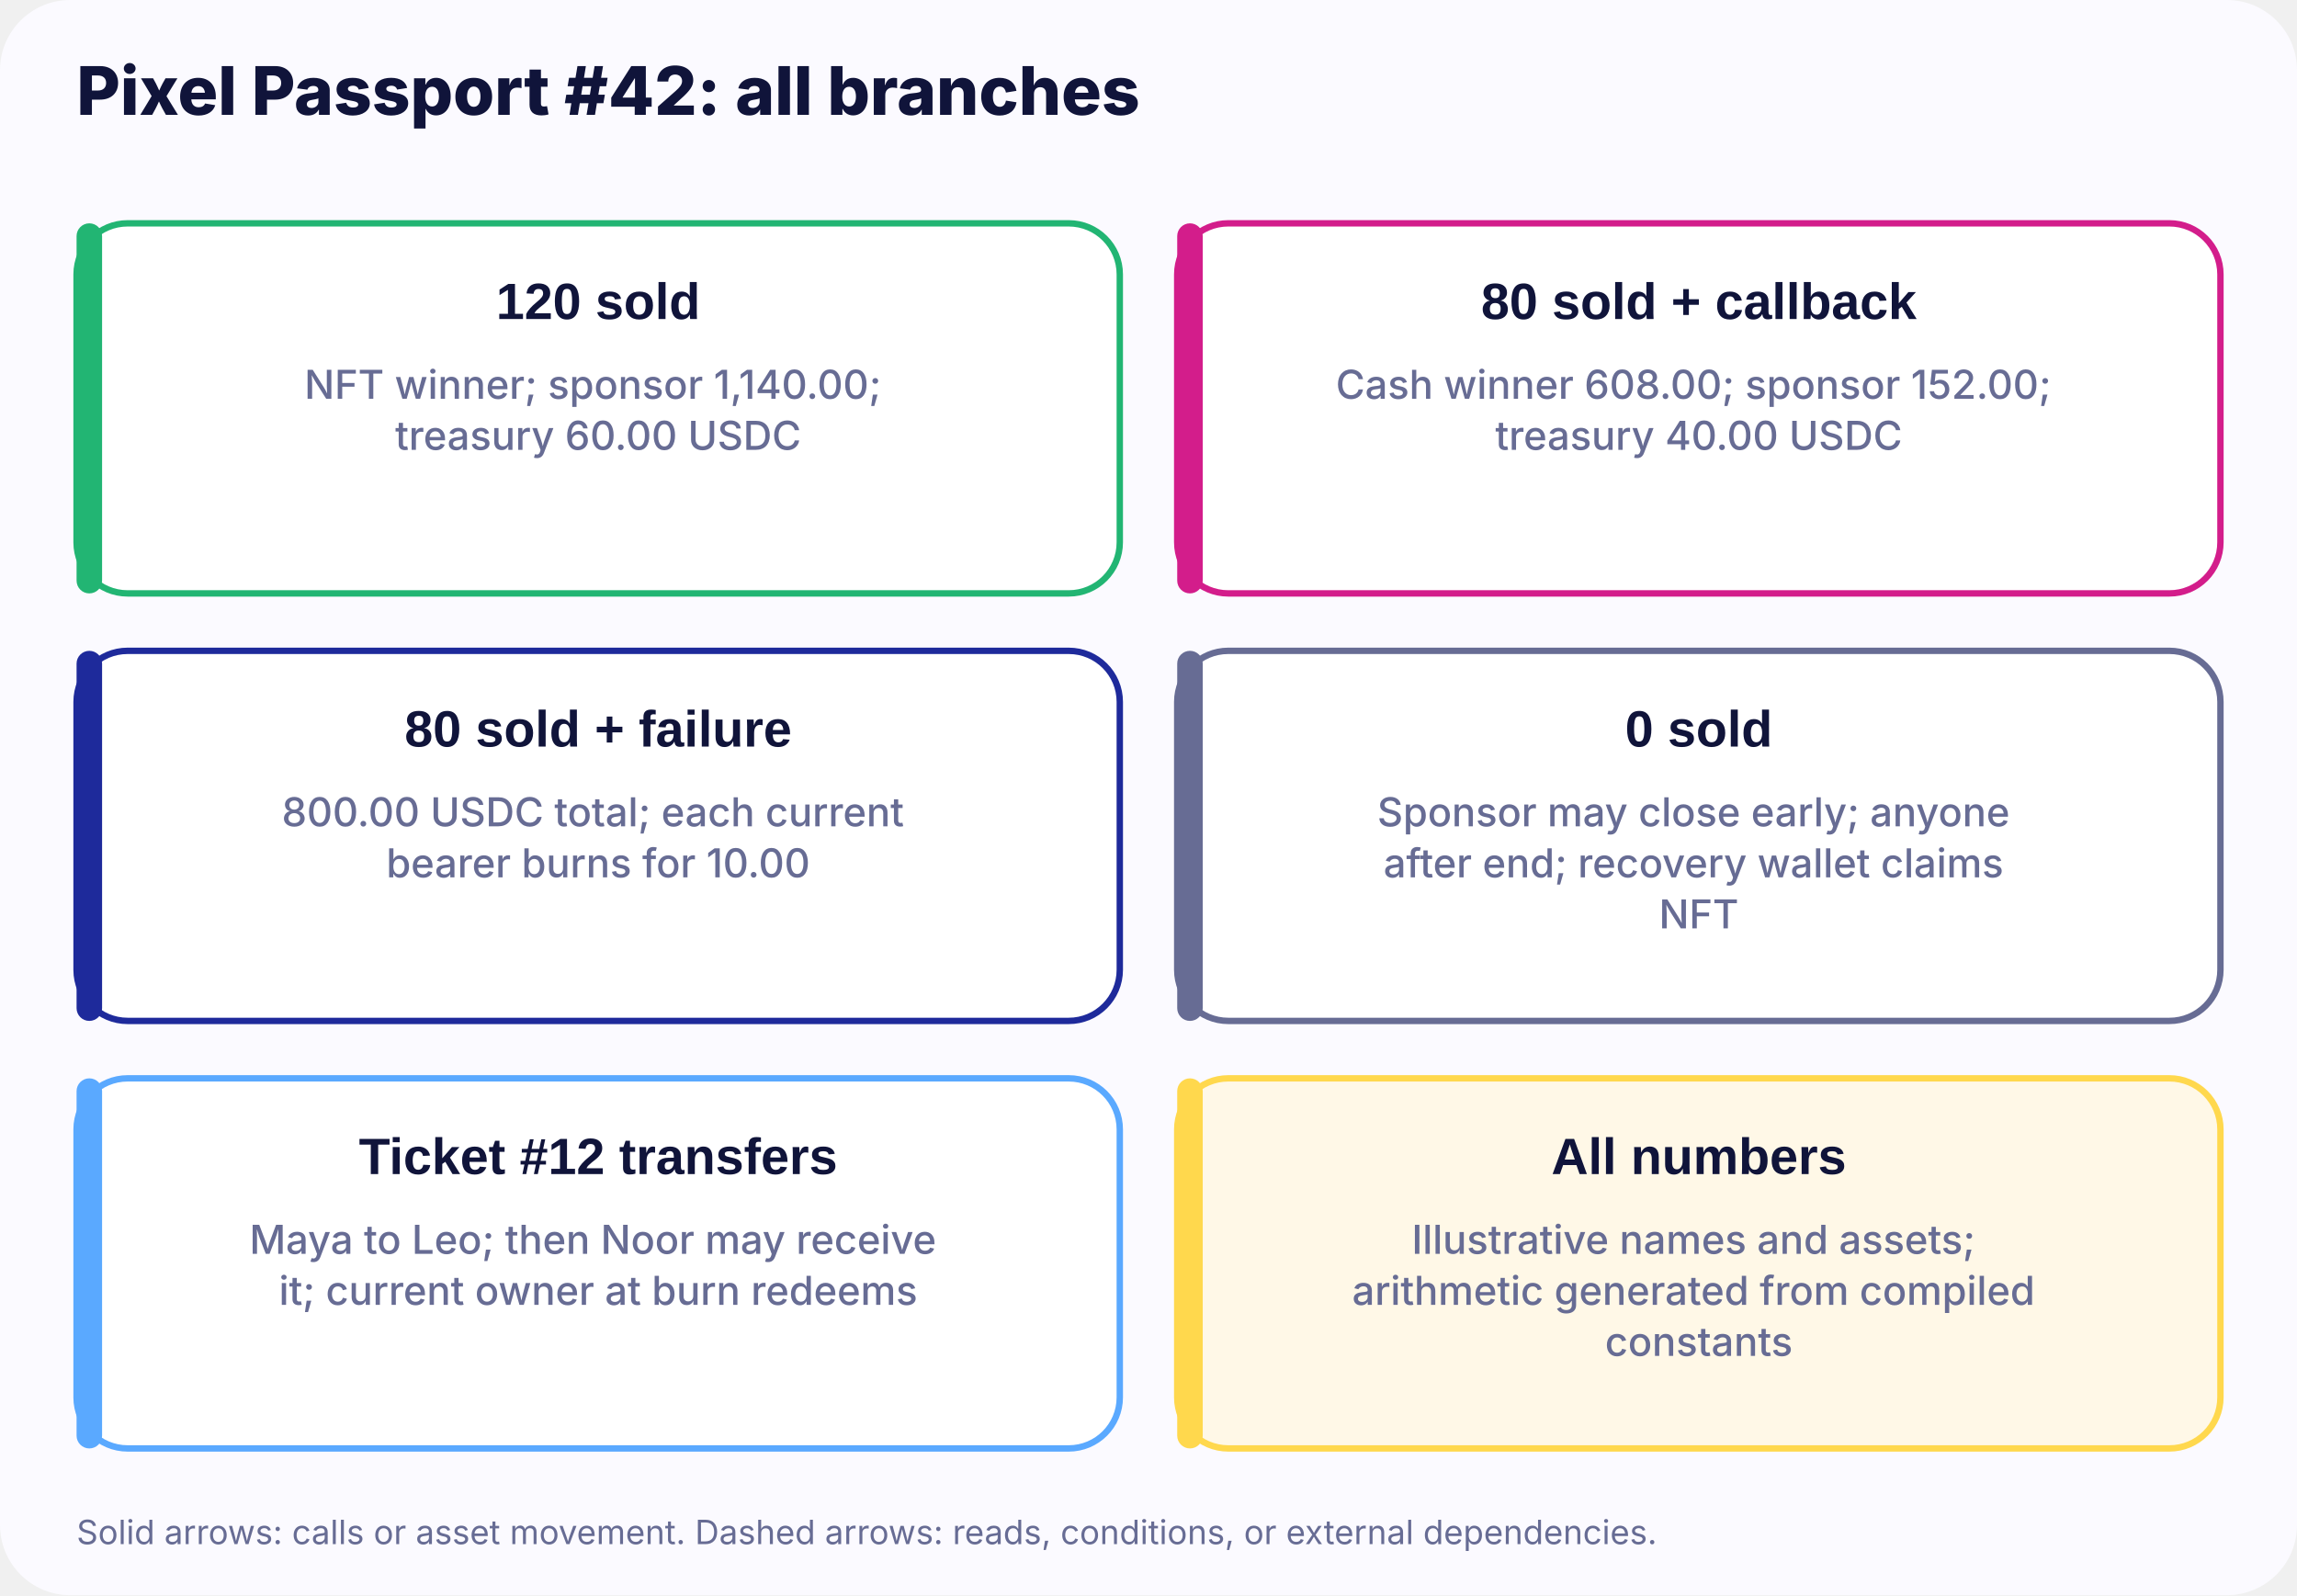
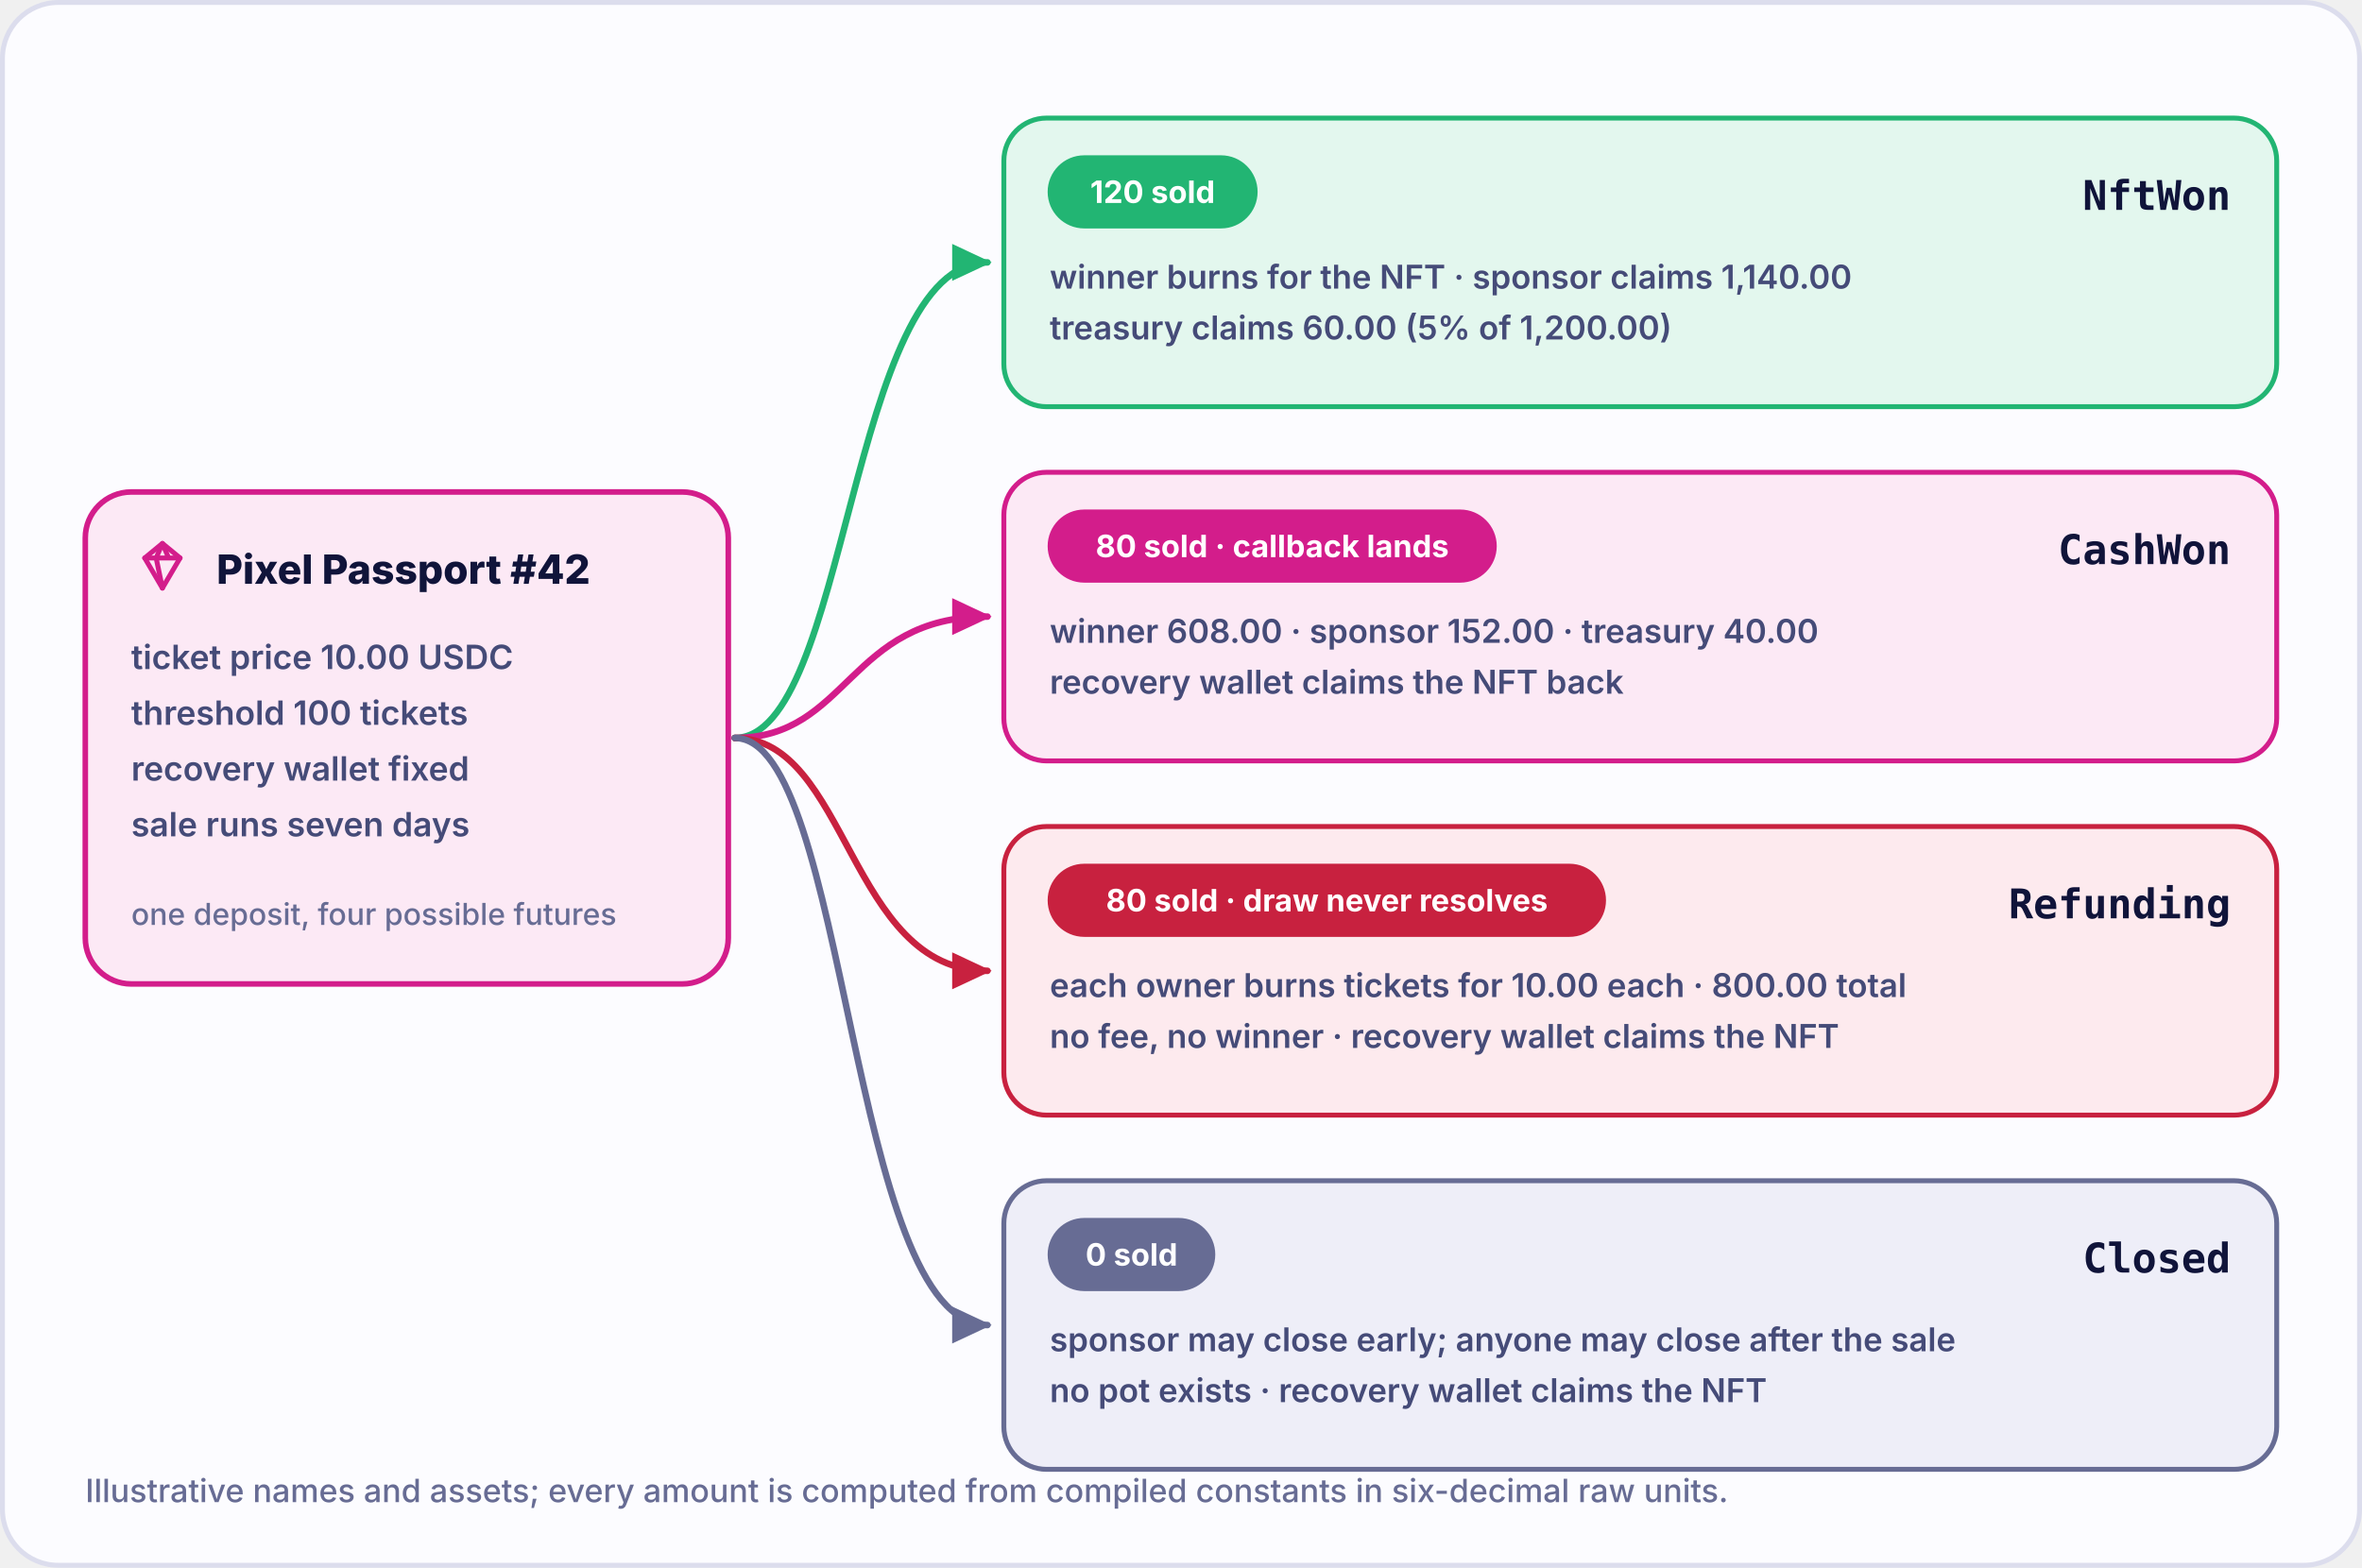
- <svg xmlns="http://www.w3.org/2000/svg" role="img" aria-labelledby="title desc" viewBox="0 0 720 500">
+ <svg xmlns="http://www.w3.org/2000/svg" role="img" aria-labelledby="f21-title f21-desc" viewBox="0 0 720 478" font-family="Inter,'Helvetica Neue',Arial,sans-serif">
  <defs>
-     <marker id="arrow" viewBox="0 0 10 10" refX="9" refY="5" markerWidth="7" markerHeight="7" orient="auto-start-reverse">
-       <path d="M 0 0 L 10 5 L 0 10 z" fill="#1e2a9b" />
+     <marker id="f21m22b573" viewBox="0 0 10 10" refX="8.4" refY="5" markerWidth="6.4" markerHeight="6.4" orient="auto-start-reverse">
+       <path d="M 0 0.6 L 9.4 5 L 0 9.4 z" fill="#22b573" />
    </marker>
-     <linearGradient id="brand" x1="0" y1="0" x2="1" y2="1">
-       <stop offset="0" stop-color="#1e2a9b" />
-       <stop offset="0.55" stop-color="#d31d8b" />
-       <stop offset="1" stop-color="#ffd84d" />
-     </linearGradient>
+     <marker id="f21md31d8b" viewBox="0 0 10 10" refX="8.4" refY="5" markerWidth="6.4" markerHeight="6.4" orient="auto-start-reverse">
+       <path d="M 0 0.6 L 9.4 5 L 0 9.4 z" fill="#d31d8b" />
+     </marker>
+     <marker id="f21mc8213f" viewBox="0 0 10 10" refX="8.4" refY="5" markerWidth="6.4" markerHeight="6.4" orient="auto-start-reverse">
+       <path d="M 0 0.6 L 9.4 5 L 0 9.4 z" fill="#c8213f" />
+     </marker>
+     <marker id="f21m676c94" viewBox="0 0 10 10" refX="8.4" refY="5" markerWidth="6.4" markerHeight="6.4" orient="auto-start-reverse">
+       <path d="M 0 0.6 L 9.4 5 L 0 9.4 z" fill="#676c94" />
+     </marker>
  </defs>
-   <rect width="720" height="500" rx="22" fill="#fbfaff" />
-   <text x="24" y="36" text-anchor="start" font-family="Inter,Arial,sans-serif" font-size="21" font-weight="800" fill="#10143a">
-     <tspan x="24" dy="0">Pixel Passport #42: all branches</tspan>
+   <rect x="0.75" y="0.75" width="718.5" height="476.5" rx="17" fill="#fcfcff" stroke="#dcdded" stroke-width="1.5" />
+   <rect x="26" y="150" width="196" height="150" rx="14" fill="#fce9f5" stroke="#d31d8b" stroke-width="1.7" />
+   <g transform="translate(40 163) scale(0.792)" stroke="#d31d8b" fill="none" stroke-width="1.9" stroke-linecap="round" stroke-linejoin="round" color="#d31d8b">
+     <path d="M12 3.4 18.8 9 12 20.6 5.2 9 Z" />
+     <path d="M5.2 9h13.6M12 3.4 9.6 9l2.4 11.6M12 3.4 14.4 9" />
+   </g>
+   <text x="66" y="178" text-anchor="start" font-family="Inter,'Helvetica Neue',Arial,sans-serif" font-size="12.3" font-weight="800" fill="#10143a">Pixel Passport #42</text>
+   <text x="40" y="204" text-anchor="start" font-family="Inter,'Helvetica Neue',Arial,sans-serif" font-size="10.2" font-weight="600" fill="#454b78">
+     <tspan x="40" dy="0">ticket price 10.00 USDC</tspan>
+     <tspan x="40" dy="17">threshold 100 tickets</tspan>
+     <tspan x="40" dy="17">recovery wallet fixed</tspan>
+     <tspan x="40" dy="17">sale runs seven days</tspan>
  </text>
+   <text x="40" y="282" text-anchor="start" font-family="Inter,'Helvetica Neue',Arial,sans-serif" font-size="9.2" font-weight="550" fill="#676c94">one deposit, four possible futures</text>
+   <path d="M 224 225 C 258.65 225 258.65 80 301 80" fill="none" stroke="#22b573" stroke-width="2" stroke-linecap="round" marker-end="url(#f21m22b573)" />
+   <rect x="306" y="36" width="388" height="88" rx="13" fill="#e3f7ee" stroke="#22b573" stroke-width="1.5" />
  <g>
-     <rect x="24" y="70" width="327" height="116" rx="16" fill="#ffffff" stroke="#22b573" stroke-width="2" />
-     <rect x="24" y="70" width="8" height="116" rx="4" fill="#22b573" />
-     <text x="187.5" y="100" text-anchor="middle" font-family="Nunito,Arial,sans-serif" font-size="16" font-weight="800" fill="#10143a">
-       <tspan x="187.5" dy="0">120 sold</tspan>
-     </text>
-     <text x="187.5" y="125" text-anchor="middle" font-family="Inter,Arial,sans-serif" font-size="12.5" font-weight="500" fill="#676c94">
-       <tspan x="187.5" dy="0">NFT winner; sponsor 1,140.00;</tspan>
-       <tspan x="187.5" dy="16">treasury 60.00 USDC</tspan>
-     </text>
+     <rect x="320.0" y="48" width="62.7" height="21" rx="10.5" fill="#22b573" stroke="#22b573" stroke-width="1.3" />
+     <text x="351.341" y="61.884" text-anchor="middle" font-family="Inter,'Helvetica Neue',Arial,sans-serif" font-size="9.4" font-weight="750" fill="#ffffff">120 sold</text>
  </g>
+   <text x="680" y="64" text-anchor="end" font-family="'SF Mono',Menlo,Consolas,monospace" font-size="12.5" font-weight="800" fill="#10143a">NftWon</text>
+   <text x="320" y="88" text-anchor="start" font-family="Inter,'Helvetica Neue',Arial,sans-serif" font-size="10" font-weight="600" fill="#454b78">
+     <tspan x="320" dy="0">winner burns for the NFT · sponsor claims 1,140.00</tspan>
+     <tspan x="320" dy="15.5">treasury claims 60.00 (5% of 1,200.00)</tspan>
+   </text>
+   <path d="M 224 225 C 258.65 225 258.65 188 301 188" fill="none" stroke="#d31d8b" stroke-width="2" stroke-linecap="round" marker-end="url(#f21md31d8b)" />
+   <rect x="306" y="144" width="388" height="88" rx="13" fill="#fce9f5" stroke="#d31d8b" stroke-width="1.5" />
  <g>
-     <rect x="369" y="70" width="327" height="116" rx="16" fill="#ffffff" stroke="#d31d8b" stroke-width="2" />
-     <rect x="369" y="70" width="8" height="116" rx="4" fill="#d31d8b" />
-     <text x="532.5" y="100" text-anchor="middle" font-family="Nunito,Arial,sans-serif" font-size="16" font-weight="800" fill="#10143a">
-       <tspan x="532.5" dy="0">80 sold + callback</tspan>
-     </text>
-     <text x="532.5" y="125" text-anchor="middle" font-family="Inter,Arial,sans-serif" font-size="12.5" font-weight="500" fill="#676c94">
-       <tspan x="532.5" dy="0">Cash winner 608.00; sponsor 152.00;</tspan>
-       <tspan x="532.5" dy="16">treasury 40.00 USDC</tspan>
-     </text>
+     <rect x="320.0" y="156" width="135.6" height="21" rx="10.5" fill="#d31d8b" stroke="#d31d8b" stroke-width="1.3" />
+     <text x="387.809" y="169.884" text-anchor="middle" font-family="Inter,'Helvetica Neue',Arial,sans-serif" font-size="9.4" font-weight="750" fill="#ffffff">80 sold · callback lands</text>
  </g>
+   <text x="680" y="172" text-anchor="end" font-family="'SF Mono',Menlo,Consolas,monospace" font-size="12.5" font-weight="800" fill="#10143a">CashWon</text>
+   <text x="320" y="196" text-anchor="start" font-family="Inter,'Helvetica Neue',Arial,sans-serif" font-size="10" font-weight="600" fill="#454b78">
+     <tspan x="320" dy="0">winner 608.00 · sponsor 152.00 · treasury 40.00</tspan>
+     <tspan x="320" dy="15.5">recovery wallet claims the NFT back</tspan>
+   </text>
+   <path d="M 224 225 C 258.65 225 258.65 296 301 296" fill="none" stroke="#c8213f" stroke-width="2" stroke-linecap="round" marker-end="url(#f21mc8213f)" />
+   <rect x="306" y="252" width="388" height="88" rx="13" fill="#fdeaee" stroke="#c8213f" stroke-width="1.5" />
  <g>
-     <rect x="24" y="204" width="327" height="116" rx="16" fill="#ffffff" stroke="#1e2a9b" stroke-width="2" />
-     <rect x="24" y="204" width="8" height="116" rx="4" fill="#1e2a9b" />
-     <text x="187.5" y="234" text-anchor="middle" font-family="Nunito,Arial,sans-serif" font-size="16" font-weight="800" fill="#10143a">
-       <tspan x="187.5" dy="0">80 sold + failure</tspan>
-     </text>
-     <text x="187.5" y="259" text-anchor="middle" font-family="Inter,Arial,sans-serif" font-size="12.5" font-weight="500" fill="#676c94">
-       <tspan x="187.5" dy="0">800.00 USDC total; each current</tspan>
-       <tspan x="187.5" dy="16">bearer burns for 10.00</tspan>
-     </text>
+     <rect x="320.0" y="264" width="168.9" height="21" rx="10.5" fill="#c8213f" stroke="#c8213f" stroke-width="1.3" />
+     <text x="404.464" y="277.884" text-anchor="middle" font-family="Inter,'Helvetica Neue',Arial,sans-serif" font-size="9.4" font-weight="750" fill="#ffffff">80 sold · draw never resolves</text>
  </g>
+   <text x="680" y="280" text-anchor="end" font-family="'SF Mono',Menlo,Consolas,monospace" font-size="12.5" font-weight="800" fill="#10143a">Refunding</text>
+   <text x="320" y="304" text-anchor="start" font-family="Inter,'Helvetica Neue',Arial,sans-serif" font-size="10" font-weight="600" fill="#454b78">
+     <tspan x="320" dy="0">each owner burns tickets for 10.00 each · 800.00 total</tspan>
+     <tspan x="320" dy="15.5">no fee, no winner · recovery wallet claims the NFT</tspan>
+   </text>
+   <path d="M 224 225 C 258.65 225 258.65 404 301 404" fill="none" stroke="#676c94" stroke-width="2" stroke-linecap="round" marker-end="url(#f21m676c94)" />
+   <rect x="306" y="360" width="388" height="88" rx="13" fill="#eeeef8" stroke="#676c94" stroke-width="1.5" />
  <g>
-     <rect x="369" y="204" width="327" height="116" rx="16" fill="#ffffff" stroke="#676c94" stroke-width="2" />
-     <rect x="369" y="204" width="8" height="116" rx="4" fill="#676c94" />
-     <text x="532.5" y="234" text-anchor="middle" font-family="Nunito,Arial,sans-serif" font-size="16" font-weight="800" fill="#10143a">
-       <tspan x="532.5" dy="0">0 sold</tspan>
-     </text>
-     <text x="532.5" y="259" text-anchor="middle" font-family="Inter,Arial,sans-serif" font-size="12.5" font-weight="500" fill="#676c94">
-       <tspan x="532.5" dy="0">Sponsor may close early; anyone</tspan>
-       <tspan x="532.5" dy="16">after end; recovery wallet claims</tspan>
-       <tspan x="532.5" dy="16">NFT</tspan>
-     </text>
+     <rect x="320.0" y="372" width="49.8" height="21" rx="10.5" fill="#676c94" stroke="#676c94" stroke-width="1.3" />
+     <text x="344.923" y="385.884" text-anchor="middle" font-family="Inter,'Helvetica Neue',Arial,sans-serif" font-size="9.4" font-weight="750" fill="#ffffff">0 sold</text>
  </g>
-   <g>
-     <rect x="24" y="338" width="327" height="116" rx="16" fill="#ffffff" stroke="#5aa9ff" stroke-width="2" />
-     <rect x="24" y="338" width="8" height="116" rx="4" fill="#5aa9ff" />
-     <text x="187.5" y="368" text-anchor="middle" font-family="Nunito,Arial,sans-serif" font-size="16" font-weight="800" fill="#10143a">
-       <tspan x="187.5" dy="0">Ticket #12 transfers</tspan>
-     </text>
-     <text x="187.5" y="393" text-anchor="middle" font-family="Inter,Arial,sans-serif" font-size="12.5" font-weight="500" fill="#676c94">
-       <tspan x="187.5" dy="0">Maya to Leo; then Noor may receive</tspan>
-       <tspan x="187.5" dy="16">it; current owner at burn redeems</tspan>
-     </text>
-   </g>
-   <g>
-     <rect x="369" y="338" width="327" height="116" rx="16" fill="#fff8e7" stroke="#ffd84d" stroke-width="2" />
-     <rect x="369" y="338" width="8" height="116" rx="4" fill="#ffd84d" />
-     <text x="532.5" y="368" text-anchor="middle" font-family="Nunito,Arial,sans-serif" font-size="16" font-weight="800" fill="#10143a">
-       <tspan x="532.5" dy="0">All numbers</tspan>
-     </text>
-     <text x="532.5" y="393" text-anchor="middle" font-family="Inter,Arial,sans-serif" font-size="12.5" font-weight="500" fill="#676c94">
-       <tspan x="532.5" dy="0">Illustrative names and assets;</tspan>
-       <tspan x="532.5" dy="16">arithmetic generated from compiled</tspan>
-       <tspan x="532.5" dy="16">constants</tspan>
-     </text>
-   </g>
-   <text x="24" y="484" font-family="Inter,Arial,sans-serif" font-size="10.5" fill="#676c94">Solid arrows: calls or asset movement. Dashed arrows: reads, conditions, or external dependencies.</text>
+   <text x="680" y="388" text-anchor="end" font-family="'SF Mono',Menlo,Consolas,monospace" font-size="12.5" font-weight="800" fill="#10143a">Closed</text>
+   <text x="320" y="412" text-anchor="start" font-family="Inter,'Helvetica Neue',Arial,sans-serif" font-size="10" font-weight="600" fill="#454b78">
+     <tspan x="320" dy="0">sponsor may close early; anyone may close after the sale</tspan>
+     <tspan x="320" dy="15.5">no pot exists · recovery wallet claims the NFT</tspan>
+   </text>
+   <text x="26" y="458" text-anchor="start" font-family="Inter,'Helvetica Neue',Arial,sans-serif" font-size="9.8" font-weight="550" fill="#676c94">Illustrative names and assets; every amount is computed from compiled constants in six-decimal raw units.</text>
</svg>
